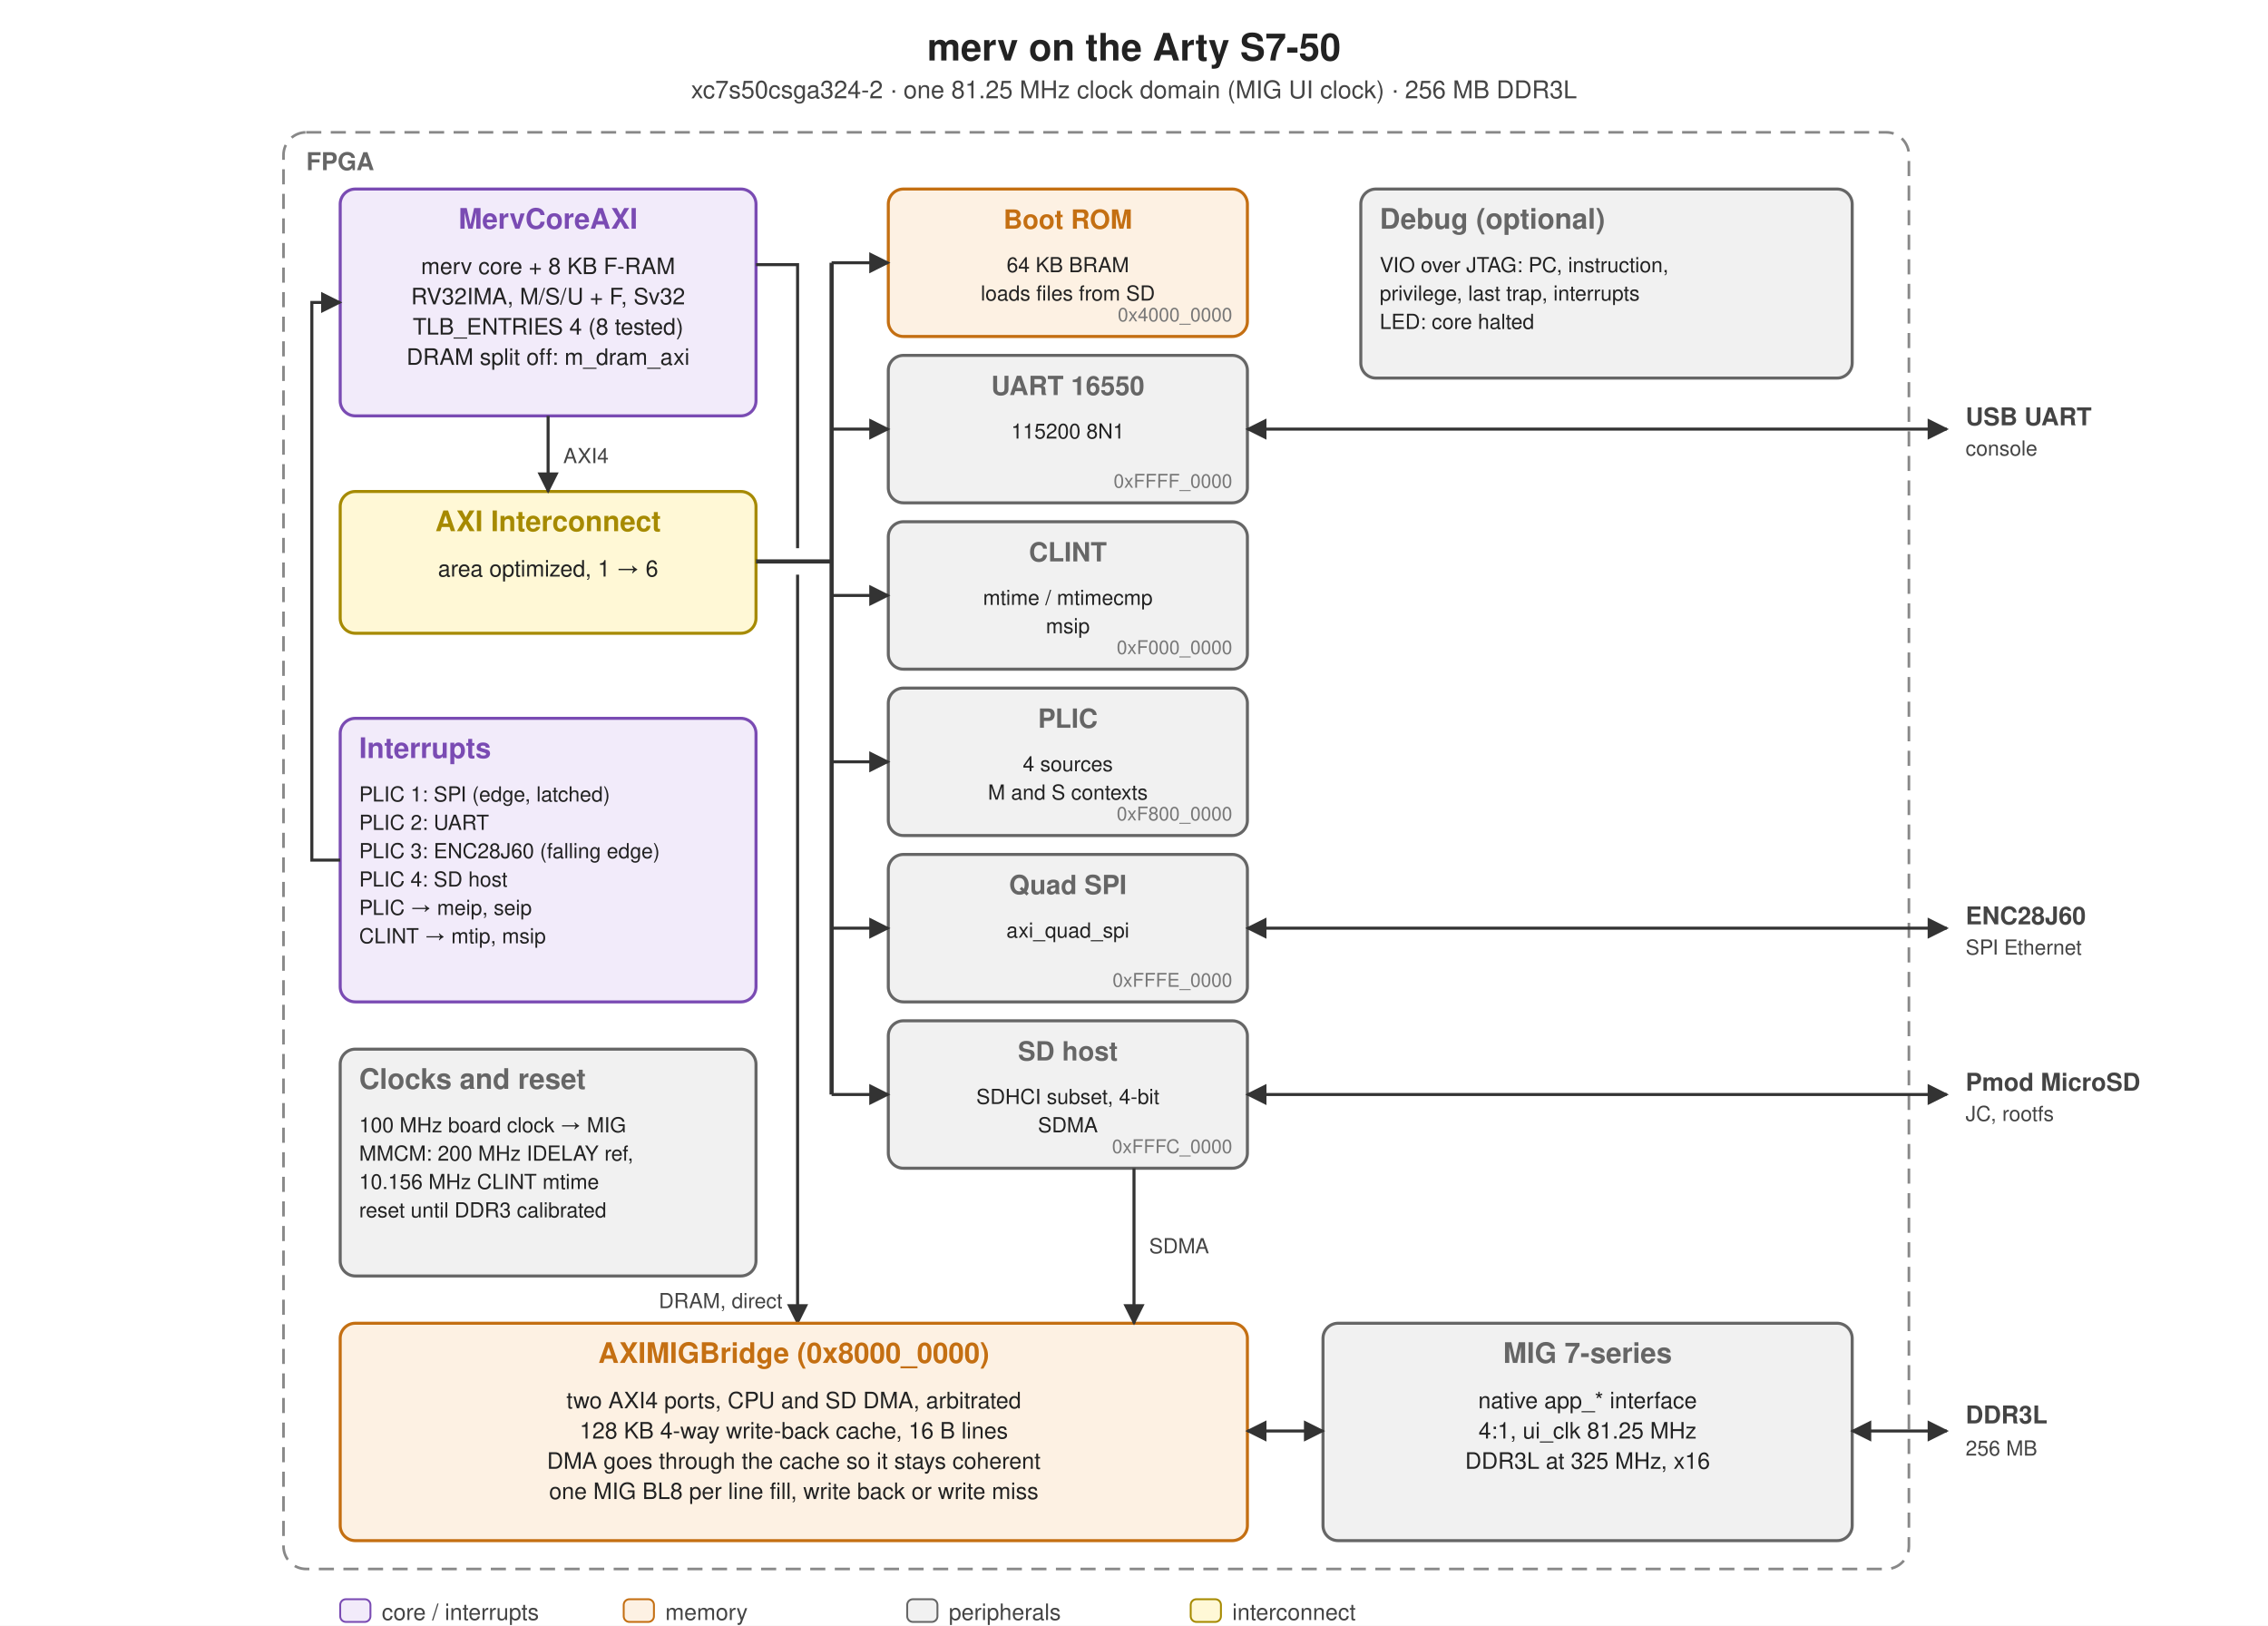
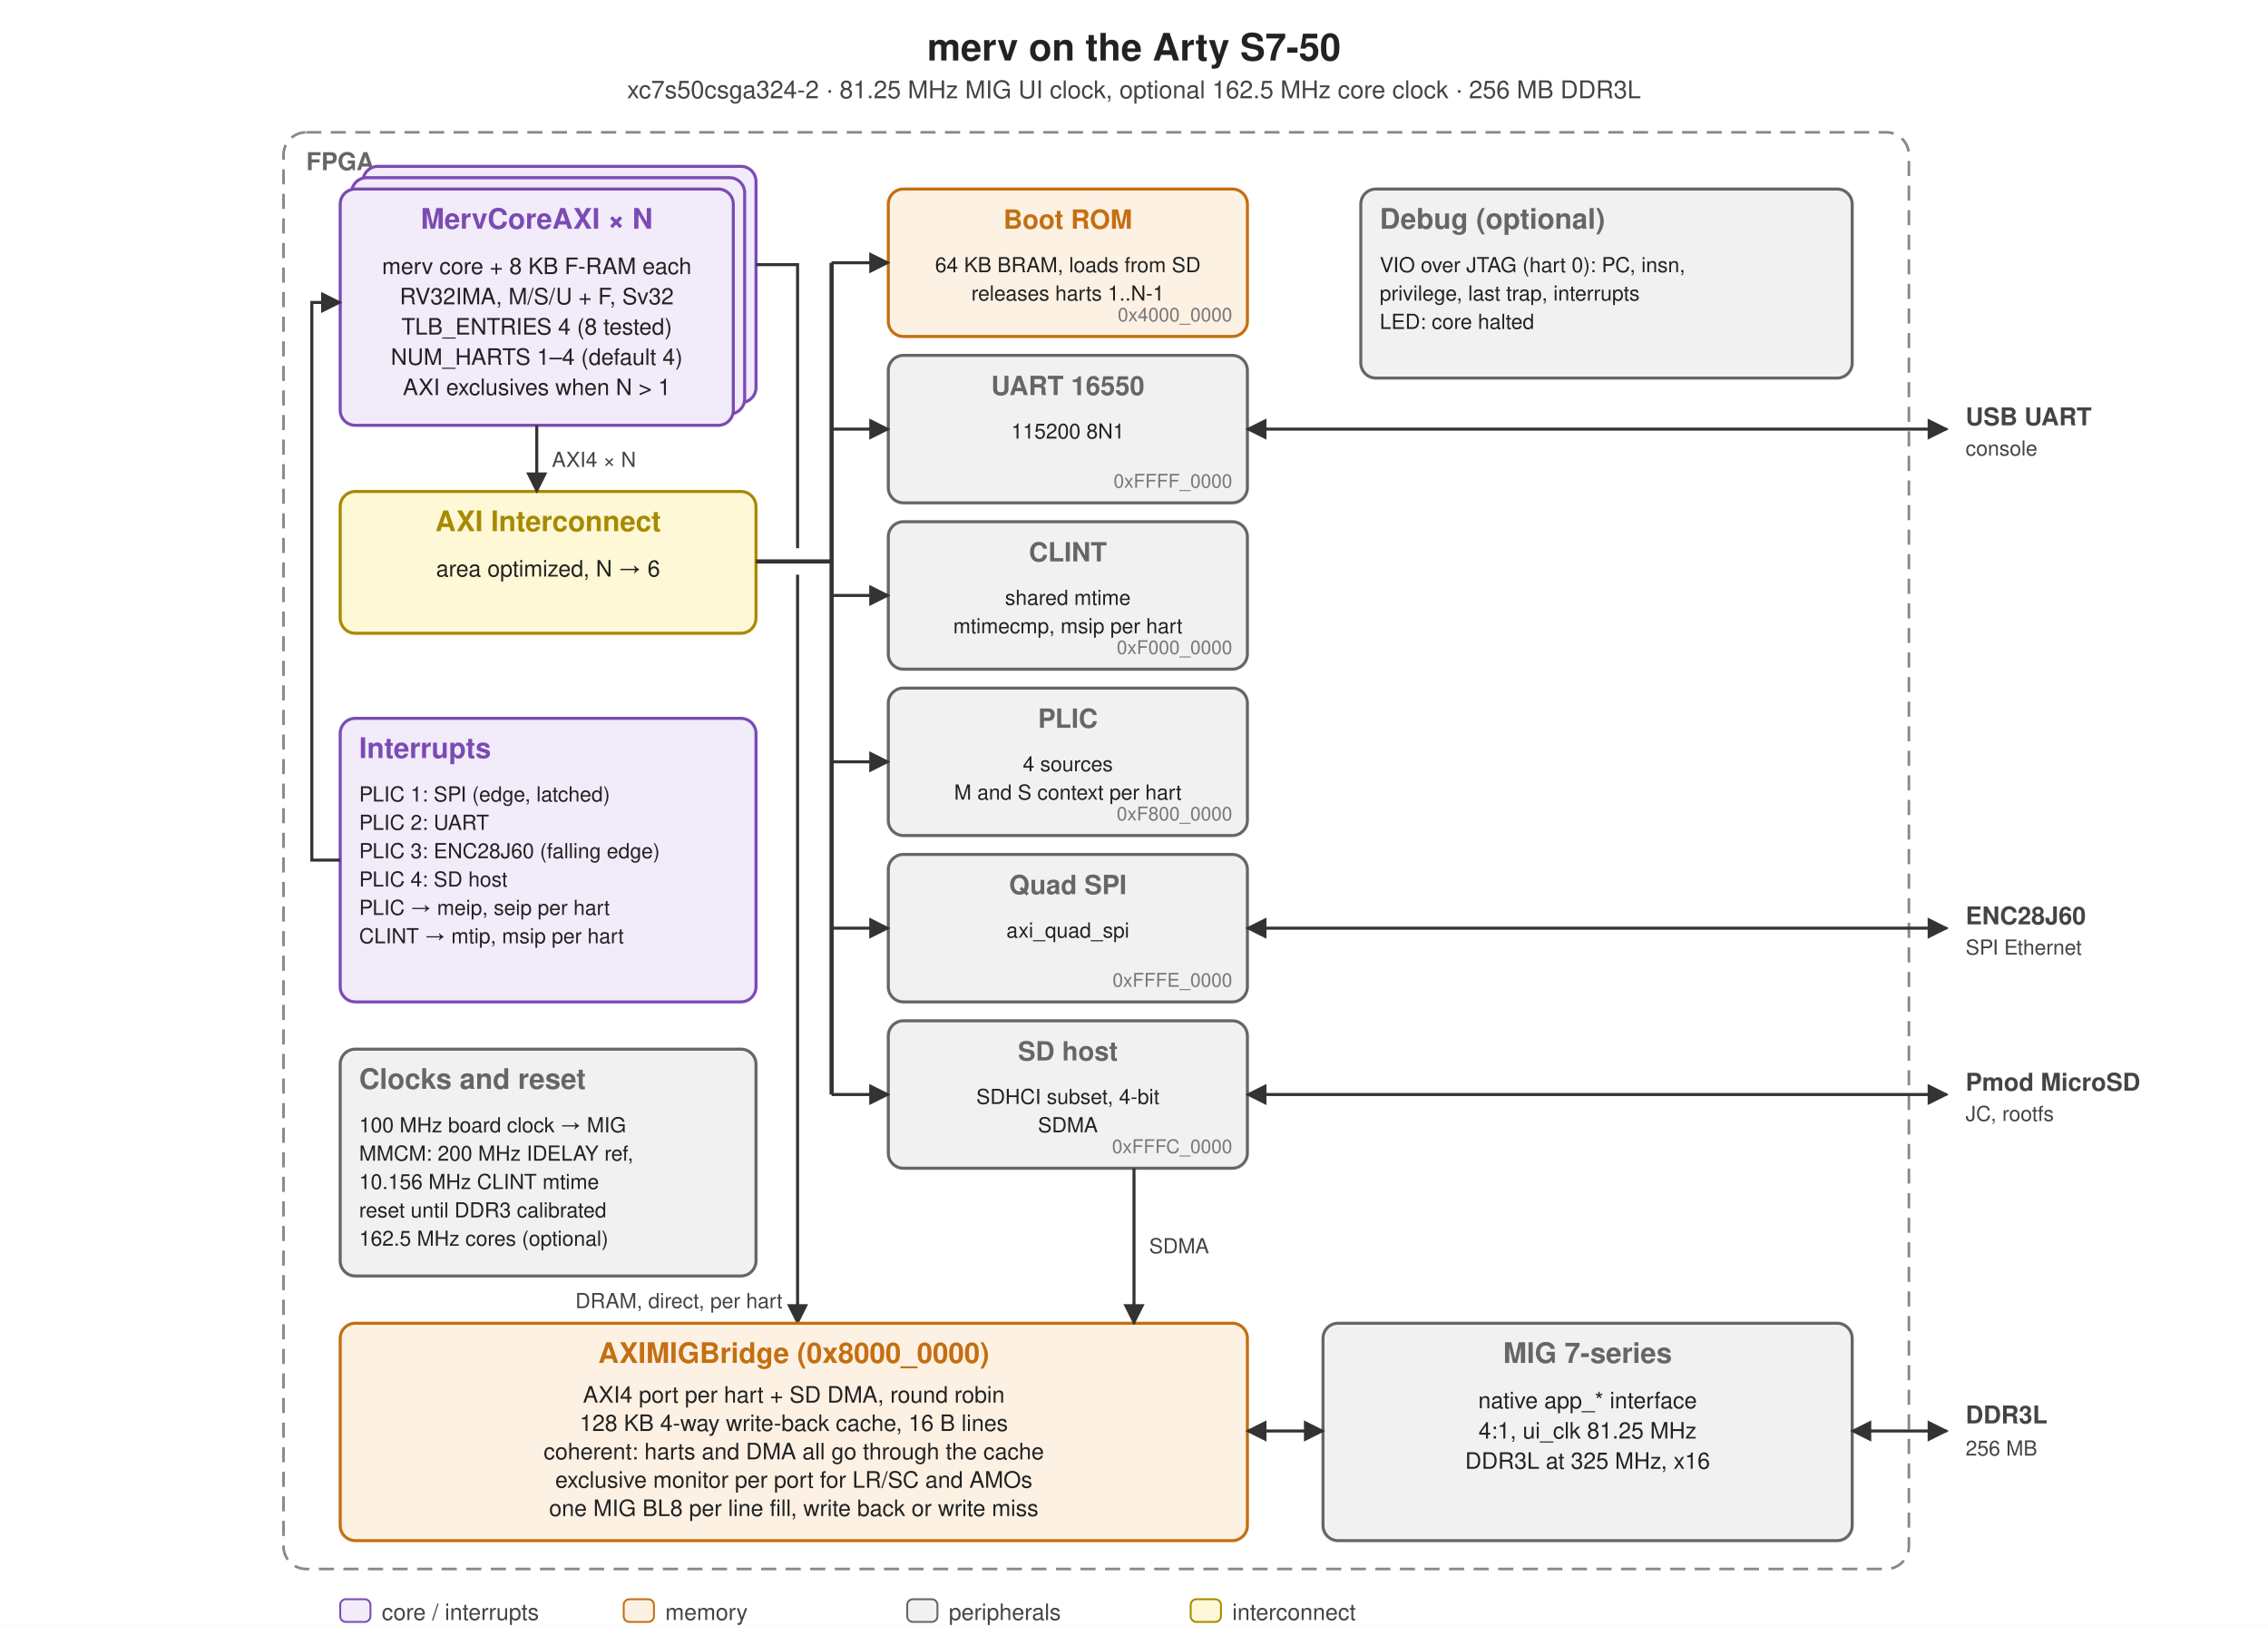
<svg xmlns="http://www.w3.org/2000/svg" width="1200" height="860" viewBox="0 0 1200 860" font-family="Helvetica, Arial, sans-serif">
  <defs>
    <marker id="ah" viewBox="0 0 10 10" refX="9" refY="5" markerWidth="7" markerHeight="7" orient="auto">
      <path d="M0,0 L10,5 L0,10 z" fill="#333" />
    </marker>
    <marker id="ahs" viewBox="0 0 10 10" refX="1" refY="5" markerWidth="7" markerHeight="7" orient="auto">
      <path d="M10,0 L0,5 L10,10 z" fill="#333" />
    </marker>
  </defs>
  <rect width="1200" height="860" fill="#ffffff" />
  <text x="600" y="32" text-anchor="middle" font-size="20" font-weight="700" fill="#222">merv on the Arty S7-50</text>
-   <text x="600" y="52" text-anchor="middle" font-size="13" font-weight="normal" fill="#444">xc7s50csga324-2 · one 81.25 MHz clock domain (MIG UI clock) · 256 MB DDR3L</text>
+   <text x="600" y="52" text-anchor="middle" font-size="13" font-weight="normal" fill="#444">xc7s50csga324-2 · 81.25 MHz MIG UI clock, optional 162.5 MHz core clock · 256 MB DDR3L</text>
  <rect x="150" y="70" width="860" height="760" rx="12" fill="none" stroke="#888" stroke-width="1.4" stroke-dasharray="8 5" />
  <text x="162" y="90" font-size="13" font-weight="600" fill="#666">FPGA</text>
-   <rect x="180" y="100" width="220" height="120" rx="8" fill="#f2ebfa" stroke="#7a4bb3" stroke-width="1.6" />
-   <text x="290.0" y="121" text-anchor="middle" font-size="15" font-weight="600" fill="#7a4bb3">MervCoreAXI</text>
-   <text x="290.0" y="145" text-anchor="middle" font-size="12" fill="#222">merv core + 8 KB F-RAM</text>
-   <text x="290.0" y="161" text-anchor="middle" font-size="12" fill="#222">RV32IMA, M/S/U + F, Sv32</text>
-   <text x="290.0" y="177" text-anchor="middle" font-size="12" fill="#222">TLB_ENTRIES 4 (8 tested)</text>
-   <text x="290.0" y="193" text-anchor="middle" font-size="12" fill="#222">DRAM split off: m_dram_axi</text>
+   <rect x="192" y="88" width="208" height="125" rx="8" fill="#f2ebfa" stroke="#7a4bb3" stroke-width="1.6" />
+   <rect x="186" y="94" width="208" height="125" rx="8" fill="#f2ebfa" stroke="#7a4bb3" stroke-width="1.6" />
+   <rect x="180" y="100" width="208" height="125" rx="8" fill="#f2ebfa" stroke="#7a4bb3" stroke-width="1.6" />
+   <text x="284.0" y="121" text-anchor="middle" font-size="15" font-weight="600" fill="#7a4bb3">MervCoreAXI × N</text>
+   <text x="284.0" y="145" text-anchor="middle" font-size="12" fill="#222">merv core + 8 KB F-RAM each</text>
+   <text x="284.0" y="161" text-anchor="middle" font-size="12" fill="#222">RV32IMA, M/S/U + F, Sv32</text>
+   <text x="284.0" y="177" text-anchor="middle" font-size="12" fill="#222">TLB_ENTRIES 4 (8 tested)</text>
+   <text x="284.0" y="193" text-anchor="middle" font-size="12" fill="#222">NUM_HARTS 1–4 (default 4)</text>
+   <text x="284.0" y="209" text-anchor="middle" font-size="12" fill="#222">AXI exclusives when N &gt; 1</text>
  <rect x="180" y="260" width="220" height="75" rx="8" fill="#fff8d6" stroke="#a68a00" stroke-width="1.6" />
  <text x="290.0" y="281" text-anchor="middle" font-size="15" font-weight="600" fill="#a68a00">AXI Interconnect</text>
-   <text x="290.0" y="305" text-anchor="middle" font-size="12" fill="#222">area optimized, 1 → 6</text>
-   <path d="M290,220 L290,260" fill="none" stroke="#333" stroke-width="1.6" marker-end="url(#ah)" />
-   <text x="298" y="245" text-anchor="start" font-size="11" fill="#444">AXI4</text>
+   <text x="290.0" y="305" text-anchor="middle" font-size="12" fill="#222">area optimized, N → 6</text>
+   <path d="M284,225 L284,260" fill="none" stroke="#333" stroke-width="1.6" marker-end="url(#ah)" />
+   <text x="292" y="247" text-anchor="start" font-size="11" fill="#444">AXI4 × N</text>
  <rect x="180" y="380" width="220" height="150" rx="8" fill="#f2ebfa" stroke="#7a4bb3" stroke-width="1.6" />
  <text x="190" y="401" text-anchor="start" font-size="15" font-weight="600" fill="#7a4bb3">Interrupts</text>
  <text x="190" y="424" text-anchor="start" font-size="11" fill="#222">PLIC 1: SPI (edge, latched)</text>
  <text x="190" y="439" text-anchor="start" font-size="11" fill="#222">PLIC 2: UART</text>
  <text x="190" y="454" text-anchor="start" font-size="11" fill="#222">PLIC 3: ENC28J60 (falling edge)</text>
  <text x="190" y="469" text-anchor="start" font-size="11" fill="#222">PLIC 4: SD host</text>
-   <text x="190" y="484" text-anchor="start" font-size="11" fill="#222">PLIC → meip, seip</text>
-   <text x="190" y="499" text-anchor="start" font-size="11" fill="#222">CLINT → mtip, msip</text>
+   <text x="190" y="484" text-anchor="start" font-size="11" fill="#222">PLIC → meip, seip per hart</text>
+   <text x="190" y="499" text-anchor="start" font-size="11" fill="#222">CLINT → mtip, msip per hart</text>
  <path d="M180,455 L165,455 L165,160 L180,160" fill="none" stroke="#333" stroke-width="1.6" marker-end="url(#ah)" />
  <rect x="180" y="555" width="220" height="120" rx="8" fill="#f1f1f1" stroke="#666666" stroke-width="1.6" />
  <text x="190" y="576" text-anchor="start" font-size="15" font-weight="600" fill="#666666">Clocks and reset</text>
  <text x="190" y="599" text-anchor="start" font-size="11" fill="#222">100 MHz board clock → MIG</text>
  <text x="190" y="614" text-anchor="start" font-size="11" fill="#222">MMCM: 200 MHz IDELAY ref,</text>
  <text x="190" y="629" text-anchor="start" font-size="11" fill="#222">10.156 MHz CLINT mtime</text>
  <text x="190" y="644" text-anchor="start" font-size="11" fill="#222">reset until DDR3 calibrated</text>
+   <text x="190" y="659" text-anchor="start" font-size="11" fill="#222">162.5 MHz cores (optional)</text>
  <path d="M400,297 L440,297" fill="none" stroke="#333" stroke-width="2.2" />
  <rect x="470" y="100" width="190" height="78" rx="8" fill="#fdf1e3" stroke="#c46f12" stroke-width="1.6" />
  <text x="565.0" y="121" text-anchor="middle" font-size="14" font-weight="600" fill="#c46f12">Boot ROM</text>
-   <text x="565.0" y="144" text-anchor="middle" font-size="11" fill="#222">64 KB BRAM</text>
-   <text x="565.0" y="159" text-anchor="middle" font-size="11" fill="#222">loads files from SD</text>
+   <text x="565.0" y="144" text-anchor="middle" font-size="11" fill="#222">64 KB BRAM, loads from SD</text>
+   <text x="565.0" y="159" text-anchor="middle" font-size="11" fill="#222">releases harts 1..N-1</text>
  <text x="652" y="170" text-anchor="end" font-size="10" font-weight="normal" fill="#777">0x4000_0000</text>
  <path d="M440,139.0 L470,139.0" fill="none" stroke="#333" stroke-width="1.6" marker-end="url(#ah)" />
  <rect x="470" y="188" width="190" height="78" rx="8" fill="#f1f1f1" stroke="#666666" stroke-width="1.6" />
  <text x="565.0" y="209" text-anchor="middle" font-size="14" font-weight="600" fill="#666666">UART 16550</text>
  <text x="565.0" y="232" text-anchor="middle" font-size="11" fill="#222">115200 8N1</text>
  <text x="652" y="258" text-anchor="end" font-size="10" font-weight="normal" fill="#777">0xFFFF_0000</text>
  <path d="M440,227.0 L470,227.0" fill="none" stroke="#333" stroke-width="1.6" marker-end="url(#ah)" />
  <rect x="470" y="276" width="190" height="78" rx="8" fill="#f1f1f1" stroke="#666666" stroke-width="1.6" />
  <text x="565.0" y="297" text-anchor="middle" font-size="14" font-weight="600" fill="#666666">CLINT</text>
-   <text x="565.0" y="320" text-anchor="middle" font-size="11" fill="#222">mtime / mtimecmp</text>
-   <text x="565.0" y="335" text-anchor="middle" font-size="11" fill="#222">msip</text>
+   <text x="565.0" y="320" text-anchor="middle" font-size="11" fill="#222">shared mtime</text>
+   <text x="565.0" y="335" text-anchor="middle" font-size="11" fill="#222">mtimecmp, msip per hart</text>
  <text x="652" y="346" text-anchor="end" font-size="10" font-weight="normal" fill="#777">0xF000_0000</text>
  <path d="M440,315.0 L470,315.0" fill="none" stroke="#333" stroke-width="1.6" marker-end="url(#ah)" />
  <rect x="470" y="364" width="190" height="78" rx="8" fill="#f1f1f1" stroke="#666666" stroke-width="1.6" />
  <text x="565.0" y="385" text-anchor="middle" font-size="14" font-weight="600" fill="#666666">PLIC</text>
  <text x="565.0" y="408" text-anchor="middle" font-size="11" fill="#222">4 sources</text>
-   <text x="565.0" y="423" text-anchor="middle" font-size="11" fill="#222">M and S contexts</text>
+   <text x="565.0" y="423" text-anchor="middle" font-size="11" fill="#222">M and S context per hart</text>
  <text x="652" y="434" text-anchor="end" font-size="10" font-weight="normal" fill="#777">0xF800_0000</text>
  <path d="M440,403.0 L470,403.0" fill="none" stroke="#333" stroke-width="1.6" marker-end="url(#ah)" />
  <rect x="470" y="452" width="190" height="78" rx="8" fill="#f1f1f1" stroke="#666666" stroke-width="1.6" />
  <text x="565.0" y="473" text-anchor="middle" font-size="14" font-weight="600" fill="#666666">Quad SPI</text>
  <text x="565.0" y="496" text-anchor="middle" font-size="11" fill="#222">axi_quad_spi</text>
  <text x="652" y="522" text-anchor="end" font-size="10" font-weight="normal" fill="#777">0xFFFE_0000</text>
  <path d="M440,491.0 L470,491.0" fill="none" stroke="#333" stroke-width="1.6" marker-end="url(#ah)" />
  <rect x="470" y="540" width="190" height="78" rx="8" fill="#f1f1f1" stroke="#666666" stroke-width="1.6" />
  <text x="565.0" y="561" text-anchor="middle" font-size="14" font-weight="600" fill="#666666">SD host</text>
  <text x="565.0" y="584" text-anchor="middle" font-size="11" fill="#222">SDHCI subset, 4-bit</text>
  <text x="565.0" y="599" text-anchor="middle" font-size="11" fill="#222">SDMA</text>
  <text x="652" y="610" text-anchor="end" font-size="10" font-weight="normal" fill="#777">0xFFFC_0000</text>
  <path d="M440,579.0 L470,579.0" fill="none" stroke="#333" stroke-width="1.6" marker-end="url(#ah)" />
  <path d="M440,139.0 L440,579.0" fill="none" stroke="#333" stroke-width="2.2" />
  <path d="M400,140 L422,140 L422,290" fill="none" stroke="#333" stroke-width="1.6" />
  <path d="M422,304 L422,700" fill="none" stroke="#333" stroke-width="1.6" marker-end="url(#ah)" />
-   <text x="414" y="692" text-anchor="end" font-size="11" fill="#444">DRAM, direct</text>
+   <text x="414" y="692" text-anchor="end" font-size="11" fill="#444">DRAM, direct, per hart</text>
  <rect x="180" y="700" width="480" height="115" rx="8" fill="#fdf1e3" stroke="#c46f12" stroke-width="1.6" />
  <text x="420.0" y="721" text-anchor="middle" font-size="15" font-weight="600" fill="#c46f12">AXIMIGBridge (0x8000_0000)</text>
-   <text x="420.0" y="745" text-anchor="middle" font-size="12" fill="#222">two AXI4 ports, CPU and SD DMA, arbitrated</text>
-   <text x="420.0" y="761" text-anchor="middle" font-size="12" fill="#222">128 KB 4-way write-back cache, 16 B lines</text>
-   <text x="420.0" y="777" text-anchor="middle" font-size="12" fill="#222">DMA goes through the cache so it stays coherent</text>
-   <text x="420.0" y="793" text-anchor="middle" font-size="12" fill="#222">one MIG BL8 per line fill, write back or write miss</text>
+   <text x="420.0" y="742" text-anchor="middle" font-size="12" fill="#222">AXI4 port per hart + SD DMA, round robin</text>
+   <text x="420.0" y="757" text-anchor="middle" font-size="12" fill="#222">128 KB 4-way write-back cache, 16 B lines</text>
+   <text x="420.0" y="772" text-anchor="middle" font-size="12" fill="#222">coherent: harts and DMA all go through the cache</text>
+   <text x="420.0" y="787" text-anchor="middle" font-size="12" fill="#222">exclusive monitor per port for LR/SC and AMOs</text>
+   <text x="420.0" y="802" text-anchor="middle" font-size="12" fill="#222">one MIG BL8 per line fill, write back or write miss</text>
  <path d="M600,618 L600,700" fill="none" stroke="#333" stroke-width="1.6" marker-end="url(#ah)" />
  <text x="608" y="663.0" text-anchor="start" font-size="11" fill="#444">SDMA</text>
  <rect x="700" y="700" width="280" height="115" rx="8" fill="#f1f1f1" stroke="#666666" stroke-width="1.6" />
  <text x="840.0" y="721" text-anchor="middle" font-size="15" font-weight="600" fill="#666666">MIG 7-series</text>
  <text x="840.0" y="745" text-anchor="middle" font-size="12" fill="#222">native app_* interface</text>
  <text x="840.0" y="761" text-anchor="middle" font-size="12" fill="#222">4:1, ui_clk 81.25 MHz</text>
  <text x="840.0" y="777" text-anchor="middle" font-size="12" fill="#222">DDR3L at 325 MHz, x16</text>
  <path d="M660,757 L700,757" fill="none" stroke="#333" stroke-width="1.6" marker-end="url(#ah)" marker-start="url(#ahs)" />
  <path d="M980,757 L1030,757" fill="none" stroke="#333" stroke-width="1.6" marker-end="url(#ah)" marker-start="url(#ahs)" />
  <text x="1040" y="753" text-anchor="start" font-size="13" font-weight="600" fill="#444">DDR3L</text>
  <text x="1040" y="770" text-anchor="start" font-size="11" font-weight="normal" fill="#444">256 MB</text>
  <rect x="720" y="100" width="260" height="100" rx="8" fill="#f1f1f1" stroke="#666666" stroke-width="1.6" />
  <text x="730" y="121" text-anchor="start" font-size="15" font-weight="600" fill="#666666">Debug (optional)</text>
-   <text x="730" y="144" text-anchor="start" font-size="11" fill="#222">VIO over JTAG: PC, instruction,</text>
+   <text x="730" y="144" text-anchor="start" font-size="11" fill="#222">VIO over JTAG (hart 0): PC, insn,</text>
  <text x="730" y="159" text-anchor="start" font-size="11" fill="#222">privilege, last trap, interrupts</text>
  <text x="730" y="174" text-anchor="start" font-size="11" fill="#222">LED: core halted</text>
  <path d="M660,227.0 L1030,227.0" fill="none" stroke="#333" stroke-width="1.6" marker-end="url(#ah)" marker-start="url(#ahs)" />
  <text x="1040" y="225.0" text-anchor="start" font-size="13" font-weight="600" fill="#444">USB UART</text>
  <text x="1040" y="241.0" text-anchor="start" font-size="11" font-weight="normal" fill="#444">console</text>
  <path d="M660,491.0 L1030,491.0" fill="none" stroke="#333" stroke-width="1.6" marker-end="url(#ah)" marker-start="url(#ahs)" />
  <text x="1040" y="489.0" text-anchor="start" font-size="13" font-weight="600" fill="#444">ENC28J60</text>
  <text x="1040" y="505.0" text-anchor="start" font-size="11" font-weight="normal" fill="#444">SPI Ethernet</text>
  <path d="M660,579.0 L1030,579.0" fill="none" stroke="#333" stroke-width="1.6" marker-end="url(#ah)" marker-start="url(#ahs)" />
  <text x="1040" y="577.0" text-anchor="start" font-size="13" font-weight="600" fill="#444">Pmod MicroSD</text>
  <text x="1040" y="593.0" text-anchor="start" font-size="11" font-weight="normal" fill="#444">JC, rootfs</text>
  <rect x="180" y="846" width="16" height="12" rx="3" fill="#f2ebfa" stroke="#7a4bb3" />
  <text x="202" y="857" text-anchor="start" font-size="12" font-weight="normal" fill="#444">core / interrupts</text>
  <rect x="330" y="846" width="16" height="12" rx="3" fill="#fdf1e3" stroke="#c46f12" />
  <text x="352" y="857" text-anchor="start" font-size="12" font-weight="normal" fill="#444">memory</text>
  <rect x="480" y="846" width="16" height="12" rx="3" fill="#f1f1f1" stroke="#666666" />
  <text x="502" y="857" text-anchor="start" font-size="12" font-weight="normal" fill="#444">peripherals</text>
  <rect x="630" y="846" width="16" height="12" rx="3" fill="#fff8d6" stroke="#a68a00" />
  <text x="652" y="857" text-anchor="start" font-size="12" font-weight="normal" fill="#444">interconnect</text>
</svg>
